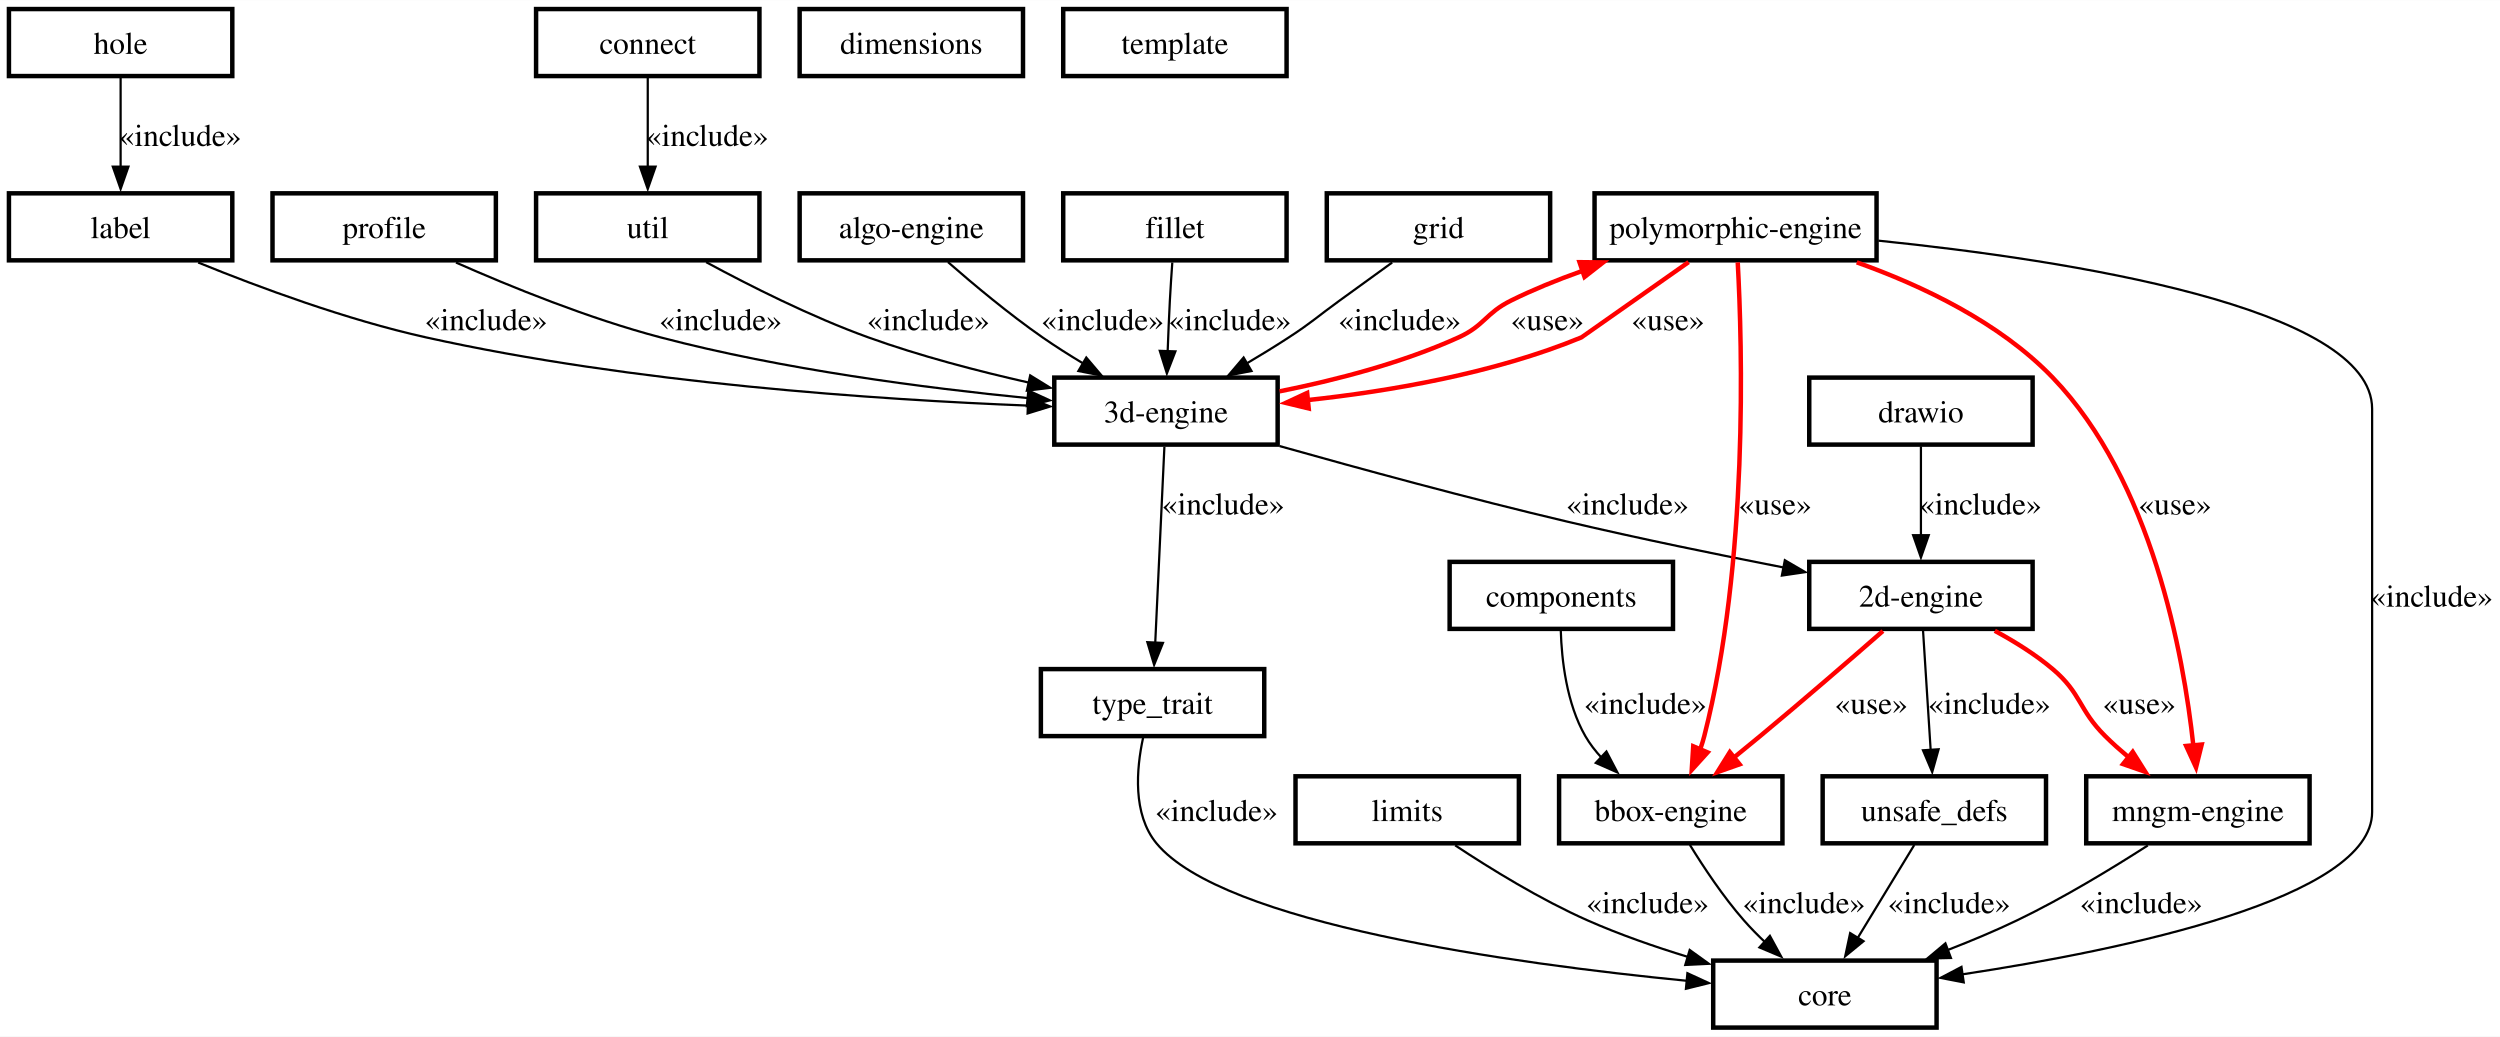
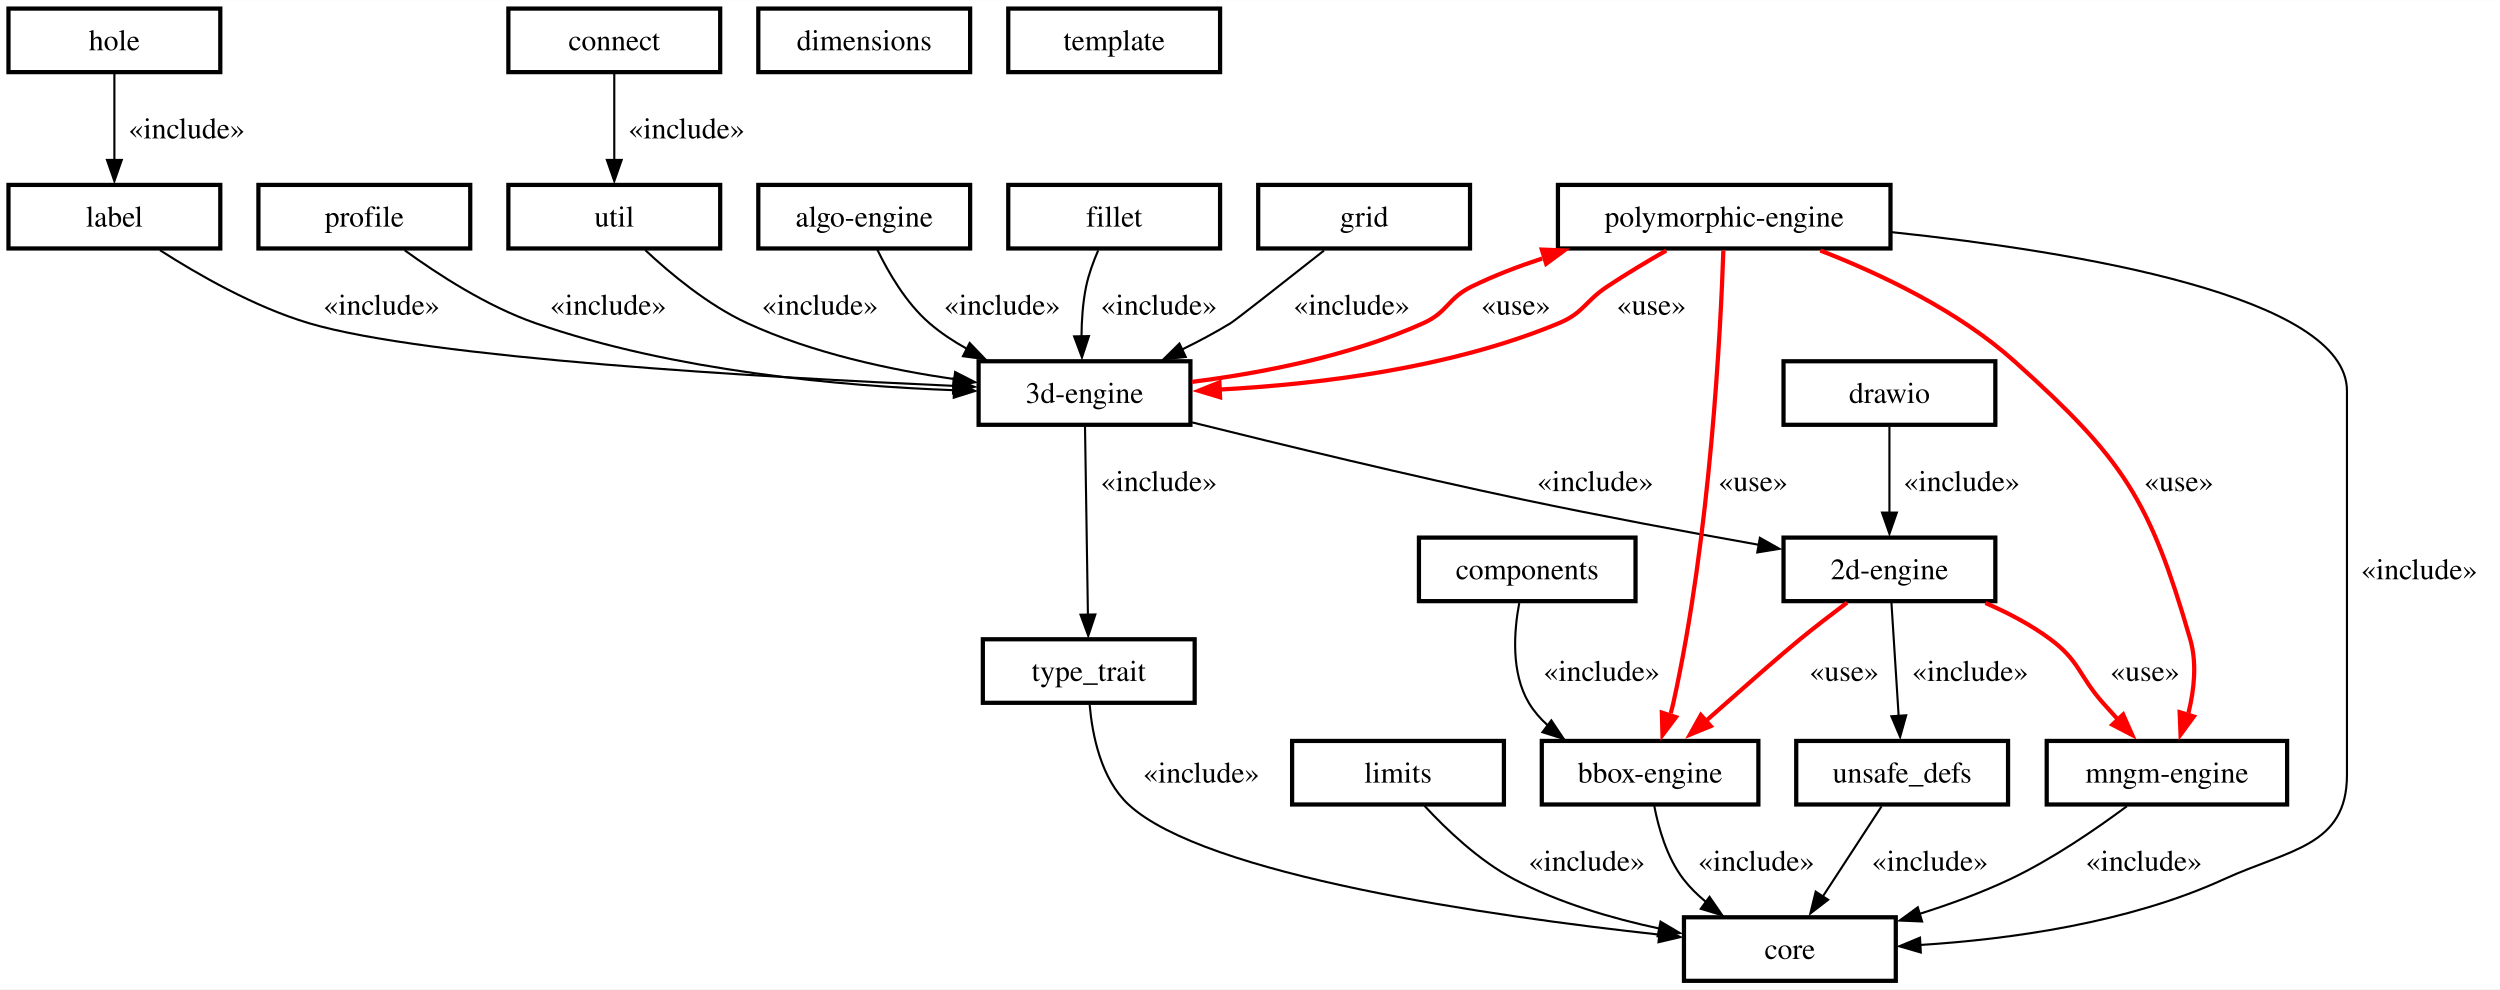
- <svg xmlns="http://www.w3.org/2000/svg" width="1119pt" height="464pt" viewBox="0.00 0.00 1119.25 464.00">
-   <g id="graph0" class="graph" transform="scale(1 1) rotate(0) translate(4 460)">
-     <polygon fill="white" stroke="none" points="-4,4 -4,-460 1115.25,-460 1115.25,4 -4,4" />
+ <svg xmlns="http://www.w3.org/2000/svg" width="1180pt" height="467pt" viewBox="0.00 0.00 1180.25 467.00">
+   <g id="graph0" class="graph" transform="scale(1 1) rotate(0) translate(4 463)">
+     <polygon fill="white" stroke="none" points="-4,4 -4,-463 1176.25,-463 1176.25,4 -4,4" />
    <g id="node1" class="node">
-       <polygon fill="white" stroke="black" stroke-width="2" points="906,-208.5 806,-208.5 806,-178.5 906,-178.5 906,-208.5" />
-       <text text-anchor="middle" x="856" y="-188.45" font-family="Times,serif" font-size="14.00">2d-engine</text>
+       <polygon fill="white" stroke="black" stroke-width="2" points="938,-209.25 838,-209.25 838,-179.25 938,-179.25 938,-209.25" />
+       <text text-anchor="middle" x="888" y="-189.58" font-family="Times,serif" font-size="14.00">2d-engine</text>
    </g>
    <g id="node4" class="node">
-       <polygon fill="white" stroke="black" stroke-width="2" points="794,-112.5 694,-112.5 694,-82.5 794,-82.5 794,-112.5" />
-       <text text-anchor="middle" x="744" y="-92.45" font-family="Times,serif" font-size="14.00">bbox-engine</text>
+       <polygon fill="white" stroke="black" stroke-width="2" points="826.13,-113.25 723.88,-113.25 723.88,-83.25 826.13,-83.25 826.13,-113.25" />
+       <text text-anchor="middle" x="775" y="-93.58" font-family="Times,serif" font-size="14.00">bbox-engine</text>
    </g>
    <g id="edge21" class="edge">
-       <path fill="none" stroke="red" stroke-width="2" d="M838.98,-177.54C824.49,-164.87 803.04,-146.3 784,-130.5 780.36,-127.48 776.52,-124.34 772.7,-121.25" />
-       <polygon fill="red" stroke="red" stroke-width="2" points="774.82,-117.87 764.83,-114.34 770.44,-123.33 774.82,-117.87" />
-       <text text-anchor="middle" x="833.75" y="-140.45" font-family="Times,serif" font-size="14.00">«use»</text>
+       <path fill="none" stroke="red" stroke-width="2" d="M868,-178.56C860.89,-173.22 852.88,-167.06 845.75,-161.25 837.15,-154.24 817.77,-137.22 801.46,-122.78" />
+       <polygon fill="red" stroke="red" stroke-width="2" points="803.63,-120.26 793.82,-116.24 798.98,-125.49 803.63,-120.26" />
+       <text text-anchor="middle" x="866.63" y="-141.58" font-family="Times,serif" font-size="14.00">«use»</text>
    </g>
    <g id="node15" class="node">
-       <polygon fill="white" stroke="black" stroke-width="2" points="1030,-112.5 930,-112.5 930,-82.5 1030,-82.5 1030,-112.5" />
-       <text text-anchor="middle" x="980" y="-92.45" font-family="Times,serif" font-size="14.00">mngm-engine</text>
+       <polygon fill="white" stroke="black" stroke-width="2" points="1075.75,-113.25 962.25,-113.25 962.25,-83.25 1075.75,-83.25 1075.75,-113.25" />
+       <text text-anchor="middle" x="1019" y="-93.58" font-family="Times,serif" font-size="14.00">mngm-engine</text>
    </g>
    <g id="edge20" class="edge">
-       <path fill="none" stroke="red" stroke-width="2" d="M889.07,-177.63C897.96,-172.84 907.26,-167.04 915,-160.5 927.94,-149.57 926.48,-142.43 938.5,-130.5 941.63,-127.39 945.06,-124.32 948.57,-121.37" />
-       <polygon fill="red" stroke="red" stroke-width="2" points="950.83,-123.45 956.47,-114.49 946.47,-117.98 950.83,-123.45" />
-       <text text-anchor="middle" x="953.75" y="-140.45" font-family="Times,serif" font-size="14.00">«use»</text>
+       <path fill="none" stroke="red" stroke-width="2" d="M933.34,-178.37C943.94,-173.78 954.81,-168.09 964,-161.25 977.87,-150.93 977.31,-144.2 988.75,-131.25 991.04,-128.65 993.47,-125.97 995.92,-123.32" />
+       <polygon fill="red" stroke="red" stroke-width="2" points="998.34,-125.72 1002.63,-116.03 993.24,-120.93 998.34,-125.72" />
+       <text text-anchor="middle" x="1008.63" y="-141.58" font-family="Times,serif" font-size="14.00">«use»</text>
    </g>
    <g id="node20" class="node">
-       <polygon fill="white" stroke="black" stroke-width="2" points="912,-112.5 812,-112.5 812,-82.5 912,-82.5 912,-112.5" />
-       <text text-anchor="middle" x="862" y="-92.45" font-family="Times,serif" font-size="14.00">unsafe_defs</text>
+       <polygon fill="white" stroke="black" stroke-width="2" points="944,-113.25 844,-113.25 844,-83.25 944,-83.25 944,-113.25" />
+       <text text-anchor="middle" x="894" y="-93.58" font-family="Times,serif" font-size="14.00">unsafe_defs</text>
    </g>
    <g id="edge1" class="edge">
-       <path fill="none" stroke="black" d="M856.94,-177.81C857.86,-163.41 859.28,-141.16 860.38,-123.89" />
-       <polygon fill="black" stroke="black" points="863.91,-124.6 861.05,-114.39 856.92,-124.15 863.91,-124.6" />
-       <text text-anchor="middle" x="886.63" y="-140.45" font-family="Times,serif" font-size="14.00">«include»</text>
+       <path fill="none" stroke="black" d="M888.94,-178.56C889.86,-164.16 891.28,-141.91 892.38,-124.64" />
+       <polygon fill="black" stroke="black" points="895.91,-125.35 893.05,-115.14 888.92,-124.9 895.91,-125.35" />
+       <text text-anchor="middle" x="926.13" y="-141.58" font-family="Times,serif" font-size="14.00">«include»</text>
    </g>
    <g id="node2" class="node">
-       <polygon fill="white" stroke="black" stroke-width="2" points="568,-291 468,-291 468,-261 568,-261 568,-291" />
-       <text text-anchor="middle" x="518" y="-270.95" font-family="Times,serif" font-size="14.00">3d-engine</text>
+       <polygon fill="white" stroke="black" stroke-width="2" points="558,-292.5 458,-292.5 458,-262.5 558,-262.5 558,-292.5" />
+       <text text-anchor="middle" x="508" y="-272.83" font-family="Times,serif" font-size="14.00">3d-engine</text>
    </g>
    <g id="edge2" class="edge">
-       <path fill="none" stroke="black" d="M568.92,-260.33C604.79,-250.22 654.02,-236.81 697.75,-226.5 729.58,-219 765.27,-211.68 794.68,-205.95" />
-       <polygon fill="black" stroke="black" points="795.07,-209.25 804.22,-203.91 793.74,-202.37 795.07,-209.25" />
-       <text text-anchor="middle" x="724.63" y="-229.7" font-family="Times,serif" font-size="14.00">«include»</text>
+       <path fill="none" stroke="black" d="M558.82,-263.63C600.57,-253.24 661.32,-238.54 714.75,-227.25 751.74,-219.43 793.41,-211.7 826.61,-205.8" />
+       <polygon fill="black" stroke="black" points="826.84,-209.14 836.07,-203.95 825.62,-202.24 826.84,-209.14" />
+       <text text-anchor="middle" x="749.13" y="-231.2" font-family="Times,serif" font-size="14.00">«include»</text>
    </g>
    <g id="node16" class="node">
-       <polygon fill="white" stroke="black" stroke-width="2" points="836.13,-373.5 709.88,-373.5 709.88,-343.5 836.13,-343.5 836.13,-373.5" />
-       <text text-anchor="middle" x="773" y="-353.45" font-family="Times,serif" font-size="14.00">polymorphic-engine</text>
+       <polygon fill="white" stroke="black" stroke-width="2" points="888.5,-375.75 731.5,-375.75 731.5,-345.75 888.5,-345.75 888.5,-375.75" />
+       <text text-anchor="middle" x="810" y="-356.08" font-family="Times,serif" font-size="14.00">polymorphic-engine</text>
    </g>
    <g id="edge22" class="edge">
-       <path fill="none" stroke="red" stroke-width="2" d="M568.91,-284.86C593.79,-289.83 623.74,-297.54 649,-309 660.62,-314.27 661.07,-319.83 672.5,-325.5 682.33,-330.37 693.07,-334.72 703.75,-338.52" />
-       <polygon fill="red" stroke="red" stroke-width="2" points="703.14,-342.68 713.74,-342.57 705.39,-336.05 703.14,-342.68" />
-       <text text-anchor="middle" x="688.75" y="-312.2" font-family="Times,serif" font-size="14.00">«use»</text>
+       <path fill="none" stroke="red" stroke-width="2" d="M558.8,-282.76C591.17,-286.88 633.39,-294.92 668,-310.5 679.57,-315.71 679.35,-322.17 690.75,-327.75 701.21,-332.87 712.61,-337.26 724.06,-341" />
+       <polygon fill="red" stroke="red" stroke-width="2" points="723.9,-345.22 734.48,-344.81 725.95,-338.53 723.9,-345.22" />
+       <text text-anchor="middle" x="711.63" y="-314.45" font-family="Times,serif" font-size="14.00">«use»</text>
    </g>
    <g id="node19" class="node">
-       <polygon fill="white" stroke="black" stroke-width="2" points="562,-160.5 462,-160.5 462,-130.5 562,-130.5 562,-160.5" />
-       <text text-anchor="middle" x="512" y="-140.45" font-family="Times,serif" font-size="14.00">type_trait</text>
+       <polygon fill="white" stroke="black" stroke-width="2" points="560,-161.25 460,-161.25 460,-131.25 560,-131.25 560,-161.25" />
+       <text text-anchor="middle" x="510" y="-141.58" font-family="Times,serif" font-size="14.00">type_trait</text>
    </g>
    <g id="edge3" class="edge">
-       <path fill="none" stroke="black" d="M517.3,-260.01C516.29,-238.44 514.42,-198.36 513.19,-172.06" />
-       <polygon fill="black" stroke="black" points="516.66,-172.22 512.7,-162.4 509.67,-172.55 516.66,-172.22" />
-       <text text-anchor="middle" x="543.63" y="-229.7" font-family="Times,serif" font-size="14.00">«include»</text>
+       <path fill="none" stroke="black" d="M508.23,-261.67C508.57,-239.96 509.2,-199.2 509.61,-172.65" />
+       <polygon fill="black" stroke="black" points="513.12,-172.96 509.77,-162.9 506.12,-172.85 513.12,-172.96" />
+       <text text-anchor="middle" x="543.13" y="-231.2" font-family="Times,serif" font-size="14.00">«include»</text>
    </g>
    <g id="node3" class="node">
-       <polygon fill="white" stroke="black" stroke-width="2" points="454,-373.5 354,-373.5 354,-343.5 454,-343.5 454,-373.5" />
-       <text text-anchor="middle" x="404" y="-353.45" font-family="Times,serif" font-size="14.00">algo-engine</text>
+       <polygon fill="white" stroke="black" stroke-width="2" points="454,-375.75 354,-375.75 354,-345.75 454,-345.75 454,-375.75" />
+       <text text-anchor="middle" x="404" y="-356.08" font-family="Times,serif" font-size="14.00">algo-engine</text>
    </g>
    <g id="edge4" class="edge">
-       <path fill="none" stroke="black" d="M420.39,-342.73C431.86,-332.7 447.76,-319.42 462.75,-309 468.42,-305.06 474.61,-301.13 480.72,-297.46" />
-       <polygon fill="black" stroke="black" points="482.33,-299.99 489.19,-291.92 478.79,-293.95 482.33,-299.99" />
-       <text text-anchor="middle" x="489.63" y="-312.2" font-family="Times,serif" font-size="14.00">«include»</text>
+       <path fill="none" stroke="black" d="M410.2,-345.17C415.41,-334.38 423.76,-319.99 434.75,-310.5 440.11,-305.87 446.25,-301.81 452.64,-298.28" />
+       <polygon fill="black" stroke="black" points="453.78,-301.13 461.12,-293.49 450.62,-294.88 453.78,-301.13" />
+       <text text-anchor="middle" x="469.13" y="-314.45" font-family="Times,serif" font-size="14.00">«include»</text>
    </g>
    <g id="node7" class="node">
-       <polygon fill="white" stroke="black" stroke-width="2" points="863,-30 763,-30 763,0 863,0 863,-30" />
-       <text text-anchor="middle" x="813" y="-9.95" font-family="Times,serif" font-size="14.00">core</text>
+       <polygon fill="white" stroke="black" stroke-width="2" points="891,-30 791,-30 791,0 891,0 891,-30" />
+       <text text-anchor="middle" x="841" y="-10.33" font-family="Times,serif" font-size="14.00">core</text>
    </g>
    <g id="edge5" class="edge">
-       <path fill="none" stroke="black" d="M752.56,-81.8C758.7,-71.8 767.5,-58.53 776.75,-48 779.74,-44.59 783.08,-41.2 786.5,-37.97" />
-       <polygon fill="black" stroke="black" points="788.38,-41.08 793.45,-31.78 783.69,-35.89 788.38,-41.08" />
-       <text text-anchor="middle" x="803.63" y="-51.2" font-family="Times,serif" font-size="14.00">«include»</text>
+       <path fill="none" stroke="black" d="M776.96,-82.66C778.97,-72.15 782.97,-58.1 790.75,-48 793.74,-44.12 797.35,-40.57 801.24,-37.38" />
+       <polygon fill="black" stroke="black" points="803.06,-39.66 809.09,-30.94 798.94,-34 803.06,-39.66" />
+       <text text-anchor="middle" x="825.13" y="-51.95" font-family="Times,serif" font-size="14.00">«include»</text>
    </g>
    <g id="node5" class="node">
-       <polygon fill="white" stroke="black" stroke-width="2" points="745,-208.5 645,-208.5 645,-178.5 745,-178.5 745,-208.5" />
-       <text text-anchor="middle" x="695" y="-188.45" font-family="Times,serif" font-size="14.00">components</text>
+       <polygon fill="white" stroke="black" stroke-width="2" points="768.13,-209.25 665.88,-209.25 665.88,-179.25 768.13,-179.25 768.13,-209.25" />
+       <text text-anchor="middle" x="717" y="-189.58" font-family="Times,serif" font-size="14.00">components</text>
    </g>
    <g id="edge6" class="edge">
-       <path fill="none" stroke="black" d="M694.76,-177.76C695.16,-164.55 697.35,-145.08 705.75,-130.5 707.77,-126.99 710.33,-123.7 713.16,-120.66" />
-       <polygon fill="black" stroke="black" points="715.2,-123.61 720.12,-114.23 710.42,-118.5 715.2,-123.61" />
-       <text text-anchor="middle" x="732.63" y="-140.45" font-family="Times,serif" font-size="14.00">«include»</text>
+       <path fill="none" stroke="black" d="M713.23,-178.35C710.73,-165.04 709.28,-145.5 717.75,-131.25 720.11,-127.29 723.15,-123.78 726.61,-120.68" />
+       <polygon fill="black" stroke="black" points="728.39,-122.96 734.28,-114.16 724.19,-117.37 728.39,-122.96" />
+       <text text-anchor="middle" x="752.13" y="-141.58" font-family="Times,serif" font-size="14.00">«include»</text>
    </g>
    <g id="node6" class="node">
-       <polygon fill="white" stroke="black" stroke-width="2" points="336,-456 236,-456 236,-426 336,-426 336,-456" />
-       <text text-anchor="middle" x="286" y="-435.95" font-family="Times,serif" font-size="14.00">connect</text>
+       <polygon fill="white" stroke="black" stroke-width="2" points="336,-459 236,-459 236,-429 336,-429 336,-459" />
+       <text text-anchor="middle" x="286" y="-439.33" font-family="Times,serif" font-size="14.00">connect</text>
    </g>
    <g id="node21" class="node">
-       <polygon fill="white" stroke="black" stroke-width="2" points="336,-373.5 236,-373.5 236,-343.5 336,-343.5 336,-373.5" />
-       <text text-anchor="middle" x="286" y="-353.45" font-family="Times,serif" font-size="14.00">util</text>
+       <polygon fill="white" stroke="black" stroke-width="2" points="336,-375.75 236,-375.75 236,-345.75 336,-345.75 336,-375.75" />
+       <text text-anchor="middle" x="286" y="-356.08" font-family="Times,serif" font-size="14.00">util</text>
    </g>
    <g id="edge7" class="edge">
-       <path fill="none" stroke="black" d="M286,-425.24C286,-414.07 286,-398.46 286,-385.26" />
-       <polygon fill="black" stroke="black" points="289.5,-385.44 286,-375.44 282.5,-385.44 289.5,-385.44" />
-       <text text-anchor="middle" x="312.63" y="-394.7" font-family="Times,serif" font-size="14.00">«include»</text>
+       <path fill="none" stroke="black" d="M286,-428.1C286,-416.76 286,-400.88 286,-387.5" />
+       <polygon fill="black" stroke="black" points="289.5,-387.56 286,-377.56 282.5,-387.56 289.5,-387.56" />
+       <text text-anchor="middle" x="320.13" y="-397.7" font-family="Times,serif" font-size="14.00">«include»</text>
    </g>
    <g id="node8" class="node">
-       <polygon fill="white" stroke="black" stroke-width="2" points="454,-456 354,-456 354,-426 454,-426 454,-456" />
-       <text text-anchor="middle" x="404" y="-435.95" font-family="Times,serif" font-size="14.00">dimensions</text>
+       <polygon fill="white" stroke="black" stroke-width="2" points="454,-459 354,-459 354,-429 454,-429 454,-459" />
+       <text text-anchor="middle" x="404" y="-439.33" font-family="Times,serif" font-size="14.00">dimensions</text>
    </g>
    <g id="node9" class="node">
-       <polygon fill="white" stroke="black" stroke-width="2" points="906,-291 806,-291 806,-261 906,-261 906,-291" />
-       <text text-anchor="middle" x="856" y="-270.95" font-family="Times,serif" font-size="14.00">drawio</text>
+       <polygon fill="white" stroke="black" stroke-width="2" points="938,-292.5 838,-292.5 838,-262.5 938,-262.5 938,-292.5" />
+       <text text-anchor="middle" x="888" y="-272.83" font-family="Times,serif" font-size="14.00">drawio</text>
    </g>
    <g id="edge8" class="edge">
-       <path fill="none" stroke="black" d="M856,-260.24C856,-249.07 856,-233.46 856,-220.26" />
-       <polygon fill="black" stroke="black" points="859.5,-220.44 856,-210.44 852.5,-220.44 859.5,-220.44" />
-       <text text-anchor="middle" x="882.63" y="-229.7" font-family="Times,serif" font-size="14.00">«include»</text>
+       <path fill="none" stroke="black" d="M888,-261.6C888,-250.26 888,-234.38 888,-221" />
+       <polygon fill="black" stroke="black" points="891.5,-221.06 888,-211.06 884.5,-221.06 891.5,-221.06" />
+       <text text-anchor="middle" x="922.13" y="-231.2" font-family="Times,serif" font-size="14.00">«include»</text>
    </g>
    <g id="node10" class="node">
-       <polygon fill="white" stroke="black" stroke-width="2" points="572,-373.5 472,-373.5 472,-343.5 572,-343.5 572,-373.5" />
-       <text text-anchor="middle" x="522" y="-353.45" font-family="Times,serif" font-size="14.00">fillet</text>
+       <polygon fill="white" stroke="black" stroke-width="2" points="572,-375.75 472,-375.75 472,-345.75 572,-345.75 572,-375.75" />
+       <text text-anchor="middle" x="522" y="-356.08" font-family="Times,serif" font-size="14.00">fillet</text>
    </g>
    <g id="edge9" class="edge">
-       <path fill="none" stroke="black" d="M520.84,-342.53C520.45,-337.16 520.05,-331.06 519.75,-325.5 519.36,-318.1 519.03,-310.06 518.76,-302.7" />
-       <polygon fill="black" stroke="black" points="522.23,-302.74 518.41,-292.86 515.24,-302.98 522.23,-302.74" />
-       <text text-anchor="middle" x="546.63" y="-312.2" font-family="Times,serif" font-size="14.00">«include»</text>
+       <path fill="none" stroke="black" d="M514.45,-344.82C512.16,-339.56 509.94,-333.52 508.75,-327.75 507.19,-320.19 506.63,-311.83 506.57,-304.18" />
+       <polygon fill="black" stroke="black" points="510.09,-304.38 506.79,-294.31 503.09,-304.24 510.09,-304.38" />
+       <text text-anchor="middle" x="543.13" y="-314.45" font-family="Times,serif" font-size="14.00">«include»</text>
    </g>
    <g id="node11" class="node">
-       <polygon fill="white" stroke="black" stroke-width="2" points="690,-373.5 590,-373.5 590,-343.5 690,-343.5 690,-373.5" />
-       <text text-anchor="middle" x="640" y="-353.45" font-family="Times,serif" font-size="14.00">grid</text>
+       <polygon fill="white" stroke="black" stroke-width="2" points="690,-375.75 590,-375.75 590,-345.75 690,-345.75 690,-375.75" />
+       <text text-anchor="middle" x="640" y="-356.08" font-family="Times,serif" font-size="14.00">grid</text>
    </g>
    <g id="edge10" class="edge">
-       <path fill="none" stroke="black" d="M619.28,-342.53C611.86,-337.16 603.43,-331.06 595.75,-325.5 585.63,-318.17 583.47,-315.82 573,-309 566.97,-305.07 560.44,-301.07 554.06,-297.29" />
-       <polygon fill="black" stroke="black" points="556.3,-293.96 545.9,-291.93 552.77,-300 556.3,-293.96" />
-       <text text-anchor="middle" x="622.63" y="-312.2" font-family="Times,serif" font-size="14.00">«include»</text>
+       <path fill="none" stroke="black" d="M621.07,-344.78C603.39,-330.82 579.37,-311.95 577,-310.5 569.79,-306.09 561.88,-301.89 554.06,-298.06" />
+       <polygon fill="black" stroke="black" points="555.8,-294.54 545.27,-293.43 552.81,-300.87 555.8,-294.54" />
+       <text text-anchor="middle" x="634.13" y="-314.45" font-family="Times,serif" font-size="14.00">«include»</text>
    </g>
    <g id="node12" class="node">
-       <polygon fill="white" stroke="black" stroke-width="2" points="100,-456 0,-456 0,-426 100,-426 100,-456" />
-       <text text-anchor="middle" x="50" y="-435.95" font-family="Times,serif" font-size="14.00">hole</text>
+       <polygon fill="white" stroke="black" stroke-width="2" points="100,-459 0,-459 0,-429 100,-429 100,-459" />
+       <text text-anchor="middle" x="50" y="-439.33" font-family="Times,serif" font-size="14.00">hole</text>
    </g>
    <g id="node13" class="node">
-       <polygon fill="white" stroke="black" stroke-width="2" points="100,-373.5 0,-373.5 0,-343.5 100,-343.5 100,-373.5" />
-       <text text-anchor="middle" x="50" y="-353.45" font-family="Times,serif" font-size="14.00">label</text>
+       <polygon fill="white" stroke="black" stroke-width="2" points="100,-375.75 0,-375.75 0,-345.75 100,-345.75 100,-375.75" />
+       <text text-anchor="middle" x="50" y="-356.08" font-family="Times,serif" font-size="14.00">label</text>
    </g>
    <g id="edge11" class="edge">
-       <path fill="none" stroke="black" d="M50,-425.24C50,-414.07 50,-398.46 50,-385.26" />
-       <polygon fill="black" stroke="black" points="53.5,-385.44 50,-375.44 46.5,-385.44 53.5,-385.44" />
-       <text text-anchor="middle" x="76.63" y="-394.7" font-family="Times,serif" font-size="14.00">«include»</text>
+       <path fill="none" stroke="black" d="M50,-428.1C50,-416.76 50,-400.88 50,-387.5" />
+       <polygon fill="black" stroke="black" points="53.5,-387.56 50,-377.56 46.5,-387.56 53.5,-387.56" />
+       <text text-anchor="middle" x="84.13" y="-397.7" font-family="Times,serif" font-size="14.00">«include»</text>
    </g>
    <g id="edge12" class="edge">
-       <path fill="none" stroke="black" d="M84.72,-342.52C111.96,-331.43 151.09,-316.92 186.75,-309 279.31,-288.44 389.33,-281.09 456.38,-278.46" />
-       <polygon fill="black" stroke="black" points="456.31,-281.93 466.17,-278.07 456.05,-274.94 456.31,-281.93" />
-       <text text-anchor="middle" x="213.63" y="-312.2" font-family="Times,serif" font-size="14.00">«include»</text>
+       <path fill="none" stroke="black" d="M71.52,-344.93C89.45,-333.41 116.11,-318.15 141.75,-310.5 197.09,-293.99 357.19,-284.83 446.3,-280.88" />
+       <polygon fill="black" stroke="black" points="446.22,-284.35 456.06,-280.41 445.92,-277.35 446.22,-284.35" />
+       <text text-anchor="middle" x="176.13" y="-314.45" font-family="Times,serif" font-size="14.00">«include»</text>
    </g>
    <g id="node14" class="node">
-       <polygon fill="white" stroke="black" stroke-width="2" points="676,-112.5 576,-112.5 576,-82.5 676,-82.5 676,-112.5" />
-       <text text-anchor="middle" x="626" y="-92.45" font-family="Times,serif" font-size="14.00">limits</text>
+       <polygon fill="white" stroke="black" stroke-width="2" points="706,-113.25 606,-113.25 606,-83.25 706,-83.25 706,-113.25" />
+       <text text-anchor="middle" x="656" y="-93.58" font-family="Times,serif" font-size="14.00">limits</text>
    </g>
    <g id="edge13" class="edge">
-       <path fill="none" stroke="black" d="M647.48,-81.58C663.31,-71.1 685.66,-57.33 706.75,-48 720.99,-41.7 736.83,-36.18 751.85,-31.59" />
-       <polygon fill="black" stroke="black" points="752.48,-34.75 761.08,-28.56 750.49,-28.04 752.48,-34.75" />
-       <text text-anchor="middle" x="733.63" y="-51.2" font-family="Times,serif" font-size="14.00">«include»</text>
+       <path fill="none" stroke="black" d="M668.5,-82.62C678.76,-71.52 694.25,-56.73 710.75,-48 731.89,-36.81 757.04,-29.45 779.58,-24.64" />
+       <polygon fill="black" stroke="black" points="779.94,-27.94 789.06,-22.55 778.57,-21.08 779.94,-27.94" />
+       <text text-anchor="middle" x="745.13" y="-51.95" font-family="Times,serif" font-size="14.00">«include»</text>
    </g>
    <g id="edge14" class="edge">
-       <path fill="none" stroke="black" d="M957.58,-81.55C941.65,-71.32 919.54,-57.87 899,-48 889.2,-43.29 878.51,-38.82 868.11,-34.79" />
-       <polygon fill="black" stroke="black" points="869.43,-31.17 858.84,-30.92 866.96,-37.72 869.43,-31.17" />
-       <text text-anchor="middle" x="954.63" y="-51.2" font-family="Times,serif" font-size="14.00">«include»</text>
+       <path fill="none" stroke="black" d="M1000.13,-82.46C985.69,-71.72 964.94,-57.46 945,-48 931.54,-41.62 916.5,-36.13 902.14,-31.59" />
+       <polygon fill="black" stroke="black" points="903.42,-28.02 892.83,-28.46 901.38,-34.71 903.42,-28.02" />
+       <text text-anchor="middle" x="1008.13" y="-51.95" font-family="Times,serif" font-size="14.00">«include»</text>
    </g>
    <g id="edge23" class="edge">
-       <path fill="none" stroke="red" stroke-width="2" d="M751.99,-342.71C731.76,-328.47 704.17,-309.07 704,-309 664.99,-292.89 618.14,-284.89 581.23,-280.92" />
-       <polygon fill="red" stroke="red" stroke-width="2" points="581.91,-277.18 571.61,-279.68 581.22,-284.14 581.91,-277.18" />
-       <text text-anchor="middle" x="742.75" y="-312.2" font-family="Times,serif" font-size="14.00">«use»</text>
+       <path fill="none" stroke="red" stroke-width="2" d="M782.62,-344.78C773.6,-339.62 763.61,-333.64 754.75,-327.75 744.18,-320.72 743.71,-315.39 732,-310.5 680.75,-289.11 617.79,-281.59 571.68,-279.14" />
+       <polygon fill="red" stroke="red" stroke-width="2" points="571.99,-275.51 561.85,-278.56 571.68,-282.51 571.99,-275.51" />
+       <text text-anchor="middle" x="775.63" y="-314.45" font-family="Times,serif" font-size="14.00">«use»</text>
    </g>
    <g id="edge24" class="edge">
-       <path fill="none" stroke="red" stroke-width="2" d="M773.98,-342.6C776,-305.87 778.88,-208.35 759,-130.5 758.56,-128.77 758.02,-127.02 757.42,-125.28" />
-       <polygon fill="red" stroke="red" stroke-width="2" points="760.5,-123.21 753.39,-115.36 754.06,-125.94 760.5,-123.21" />
-       <text text-anchor="middle" x="790.75" y="-229.7" font-family="Times,serif" font-size="14.00">«use»</text>
+       <path fill="none" stroke="red" stroke-width="2" d="M809.6,-344.86C808.36,-308.15 803.55,-210.5 786,-131.25 785.64,-129.64 785.23,-127.99 784.78,-126.34" />
+       <polygon fill="red" stroke="red" stroke-width="2" points="787.23,-124.49 780.86,-116.03 780.56,-126.62 787.23,-124.49" />
+       <text text-anchor="middle" x="823.63" y="-231.2" font-family="Times,serif" font-size="14.00">«use»</text>
    </g>
    <g id="edge15" class="edge">
-       <path fill="none" stroke="black" d="M836.96,-352.31C920.99,-343.68 1058,-322.63 1058,-277 1058,-277 1058,-277 1058,-96.5 1058,-57.96 947.19,-34.85 874.62,-23.85" />
-       <polygon fill="black" stroke="black" points="875.17,-20.24 864.76,-22.25 874.15,-27.17 875.17,-20.24" />
-       <text text-anchor="middle" x="1084.63" y="-188.45" font-family="Times,serif" font-size="14.00">«include»</text>
+       <path fill="none" stroke="black" d="M889.17,-353.44C976.25,-344.26 1104,-323.18 1104,-278.5 1104,-278.5 1104,-278.5 1104,-97.25 1104,-63.43 1076.75,-62.08 1046,-48 1000.75,-27.28 944.64,-19.6 902.56,-16.93" />
+       <polygon fill="black" stroke="black" points="902.82,-13.38 892.64,-16.32 902.43,-20.37 902.82,-13.38" />
+       <text text-anchor="middle" x="1138.13" y="-189.58" font-family="Times,serif" font-size="14.00">«include»</text>
    </g>
    <g id="edge25" class="edge">
-       <path fill="none" stroke="red" stroke-width="2" d="M827.27,-342.6C856.45,-332.22 891.23,-315.72 915,-291 959.39,-244.84 973.51,-167.35 977.97,-126.17" />
-       <polygon fill="red" stroke="red" stroke-width="2" points="981.71,-126.74 979.16,-116.46 974.74,-126.09 981.71,-126.74" />
-       <text text-anchor="middle" x="969.75" y="-229.7" font-family="Times,serif" font-size="14.00">«use»</text>
+       <path fill="none" stroke="red" stroke-width="2" d="M855.37,-344.77C884.01,-333.66 920.48,-316.31 947,-292.5 998.36,-246.39 1010.8,-227.54 1030,-161.25 1033.24,-150.05 1031.88,-137.43 1029.18,-126.5" />
+       <polygon fill="red" stroke="red" stroke-width="2" points="1031.7,-124.78 1025.44,-116.24 1025.01,-126.82 1031.7,-124.78" />
+       <text text-anchor="middle" x="1024.63" y="-231.2" font-family="Times,serif" font-size="14.00">«use»</text>
    </g>
    <g id="node17" class="node">
-       <polygon fill="white" stroke="black" stroke-width="2" points="218,-373.5 118,-373.5 118,-343.5 218,-343.5 218,-373.5" />
-       <text text-anchor="middle" x="168" y="-353.45" font-family="Times,serif" font-size="14.00">profile</text>
+       <polygon fill="white" stroke="black" stroke-width="2" points="218,-375.75 118,-375.75 118,-345.75 218,-345.75 218,-375.75" />
+       <text text-anchor="middle" x="168" y="-356.08" font-family="Times,serif" font-size="14.00">profile</text>
    </g>
    <g id="edge16" class="edge">
-       <path fill="none" stroke="black" d="M200.14,-342.51C224.72,-331.64 259.72,-317.42 291.75,-309 346.45,-294.62 410.4,-286.33 456.32,-281.81" />
-       <polygon fill="black" stroke="black" points="456.39,-285.23 466.01,-280.8 455.72,-278.26 456.39,-285.23" />
-       <text text-anchor="middle" x="318.63" y="-312.2" font-family="Times,serif" font-size="14.00">«include»</text>
+       <path fill="none" stroke="black" d="M187.05,-344.89C202.71,-333.5 225.96,-318.44 248.75,-310.5 313.86,-287.82 393.06,-280.79 446.66,-278.82" />
+       <polygon fill="black" stroke="black" points="446.48,-282.3 456.36,-278.49 446.26,-275.3 446.48,-282.3" />
+       <text text-anchor="middle" x="283.13" y="-314.45" font-family="Times,serif" font-size="14.00">«include»</text>
    </g>
    <g id="node18" class="node">
-       <polygon fill="white" stroke="black" stroke-width="2" points="572,-456 472,-456 472,-426 572,-426 572,-456" />
-       <text text-anchor="middle" x="522" y="-435.95" font-family="Times,serif" font-size="14.00">template</text>
+       <polygon fill="white" stroke="black" stroke-width="2" points="572,-459 472,-459 472,-429 572,-429 572,-459" />
+       <text text-anchor="middle" x="522" y="-439.33" font-family="Times,serif" font-size="14.00">template</text>
    </g>
    <g id="edge17" class="edge">
-       <path fill="none" stroke="black" d="M507.75,-129.7C504.77,-115.9 502.99,-95.54 513.75,-82.5 543.44,-46.54 672.73,-28.65 751.33,-20.94" />
-       <polygon fill="black" stroke="black" points="751.45,-24.35 761.07,-19.92 750.79,-17.38 751.45,-24.35" />
-       <text text-anchor="middle" x="540.63" y="-92.45" font-family="Times,serif" font-size="14.00">«include»</text>
+       <path fill="none" stroke="black" d="M510.43,-130.27C511.66,-116.14 515.75,-95.36 528.75,-83.25 564.57,-49.87 699.52,-30.54 779.82,-21.76" />
+       <polygon fill="black" stroke="black" points="779.72,-25.19 789.29,-20.65 778.98,-18.23 779.72,-25.19" />
+       <text text-anchor="middle" x="563.13" y="-93.58" font-family="Times,serif" font-size="14.00">«include»</text>
    </g>
    <g id="edge18" class="edge">
-       <path fill="none" stroke="black" d="M853.01,-81.74C845.94,-70.12 835.95,-53.7 827.71,-40.17" />
-       <polygon fill="black" stroke="black" points="830.29,-38.67 822.1,-31.94 824.31,-42.31 830.29,-38.67" />
-       <text text-anchor="middle" x="868.63" y="-51.2" font-family="Times,serif" font-size="14.00">«include»</text>
+       <path fill="none" stroke="black" d="M884.28,-82.35C876.51,-70.44 865.47,-53.51 856.49,-39.74" />
+       <polygon fill="black" stroke="black" points="859.05,-38.27 850.66,-31.81 853.19,-42.1 859.05,-38.27" />
+       <text text-anchor="middle" x="907.13" y="-51.95" font-family="Times,serif" font-size="14.00">«include»</text>
    </g>
    <g id="edge19" class="edge">
-       <path fill="none" stroke="black" d="M312.13,-342.69C331.64,-332.12 359.24,-318.2 384.75,-309 407.74,-300.71 433.74,-293.92 456.63,-288.76" />
-       <polygon fill="black" stroke="black" points="457.22,-291.99 466.24,-286.43 455.72,-285.16 457.22,-291.99" />
-       <text text-anchor="middle" x="411.63" y="-312.2" font-family="Times,serif" font-size="14.00">«include»</text>
+       <path fill="none" stroke="black" d="M300.63,-344.97C312.56,-333.79 330.39,-318.96 348.75,-310.5 379.45,-296.35 416.31,-288.44 446.84,-284.02" />
+       <polygon fill="black" stroke="black" points="446.91,-287.41 456.35,-282.6 445.97,-280.47 446.91,-287.41" />
+       <text text-anchor="middle" x="383.13" y="-314.45" font-family="Times,serif" font-size="14.00">«include»</text>
    </g>
  </g>
</svg>
